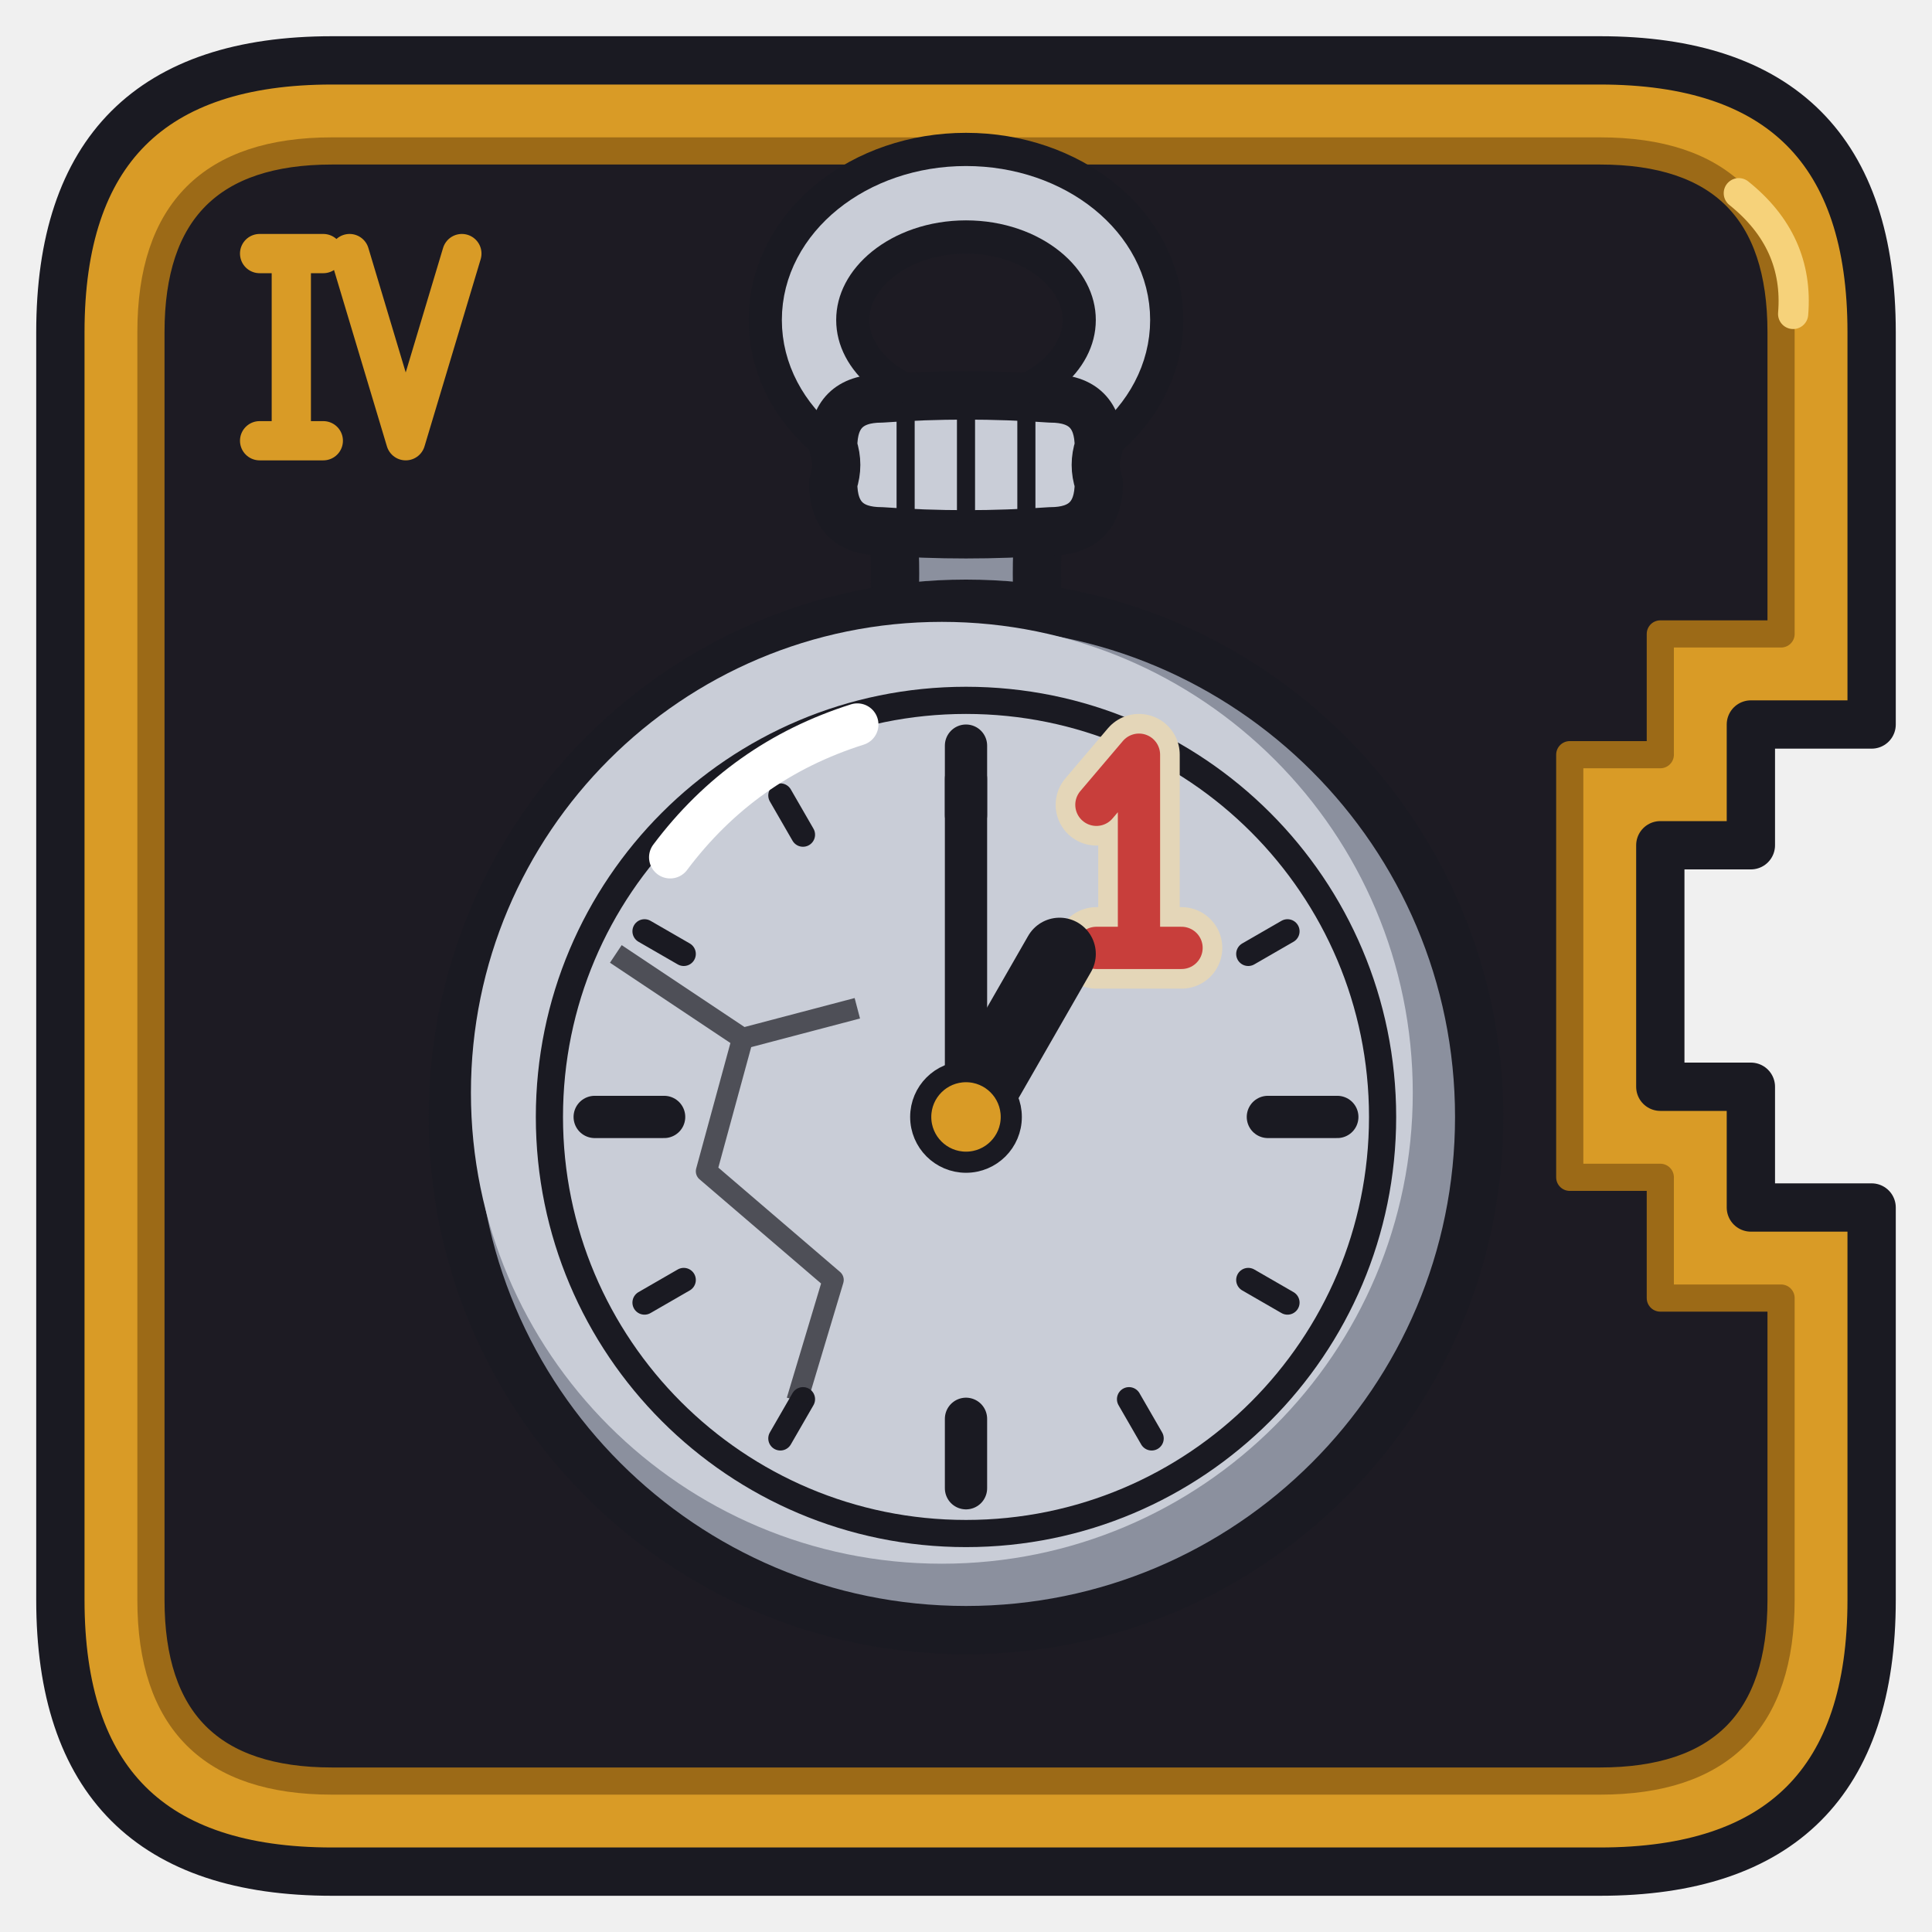
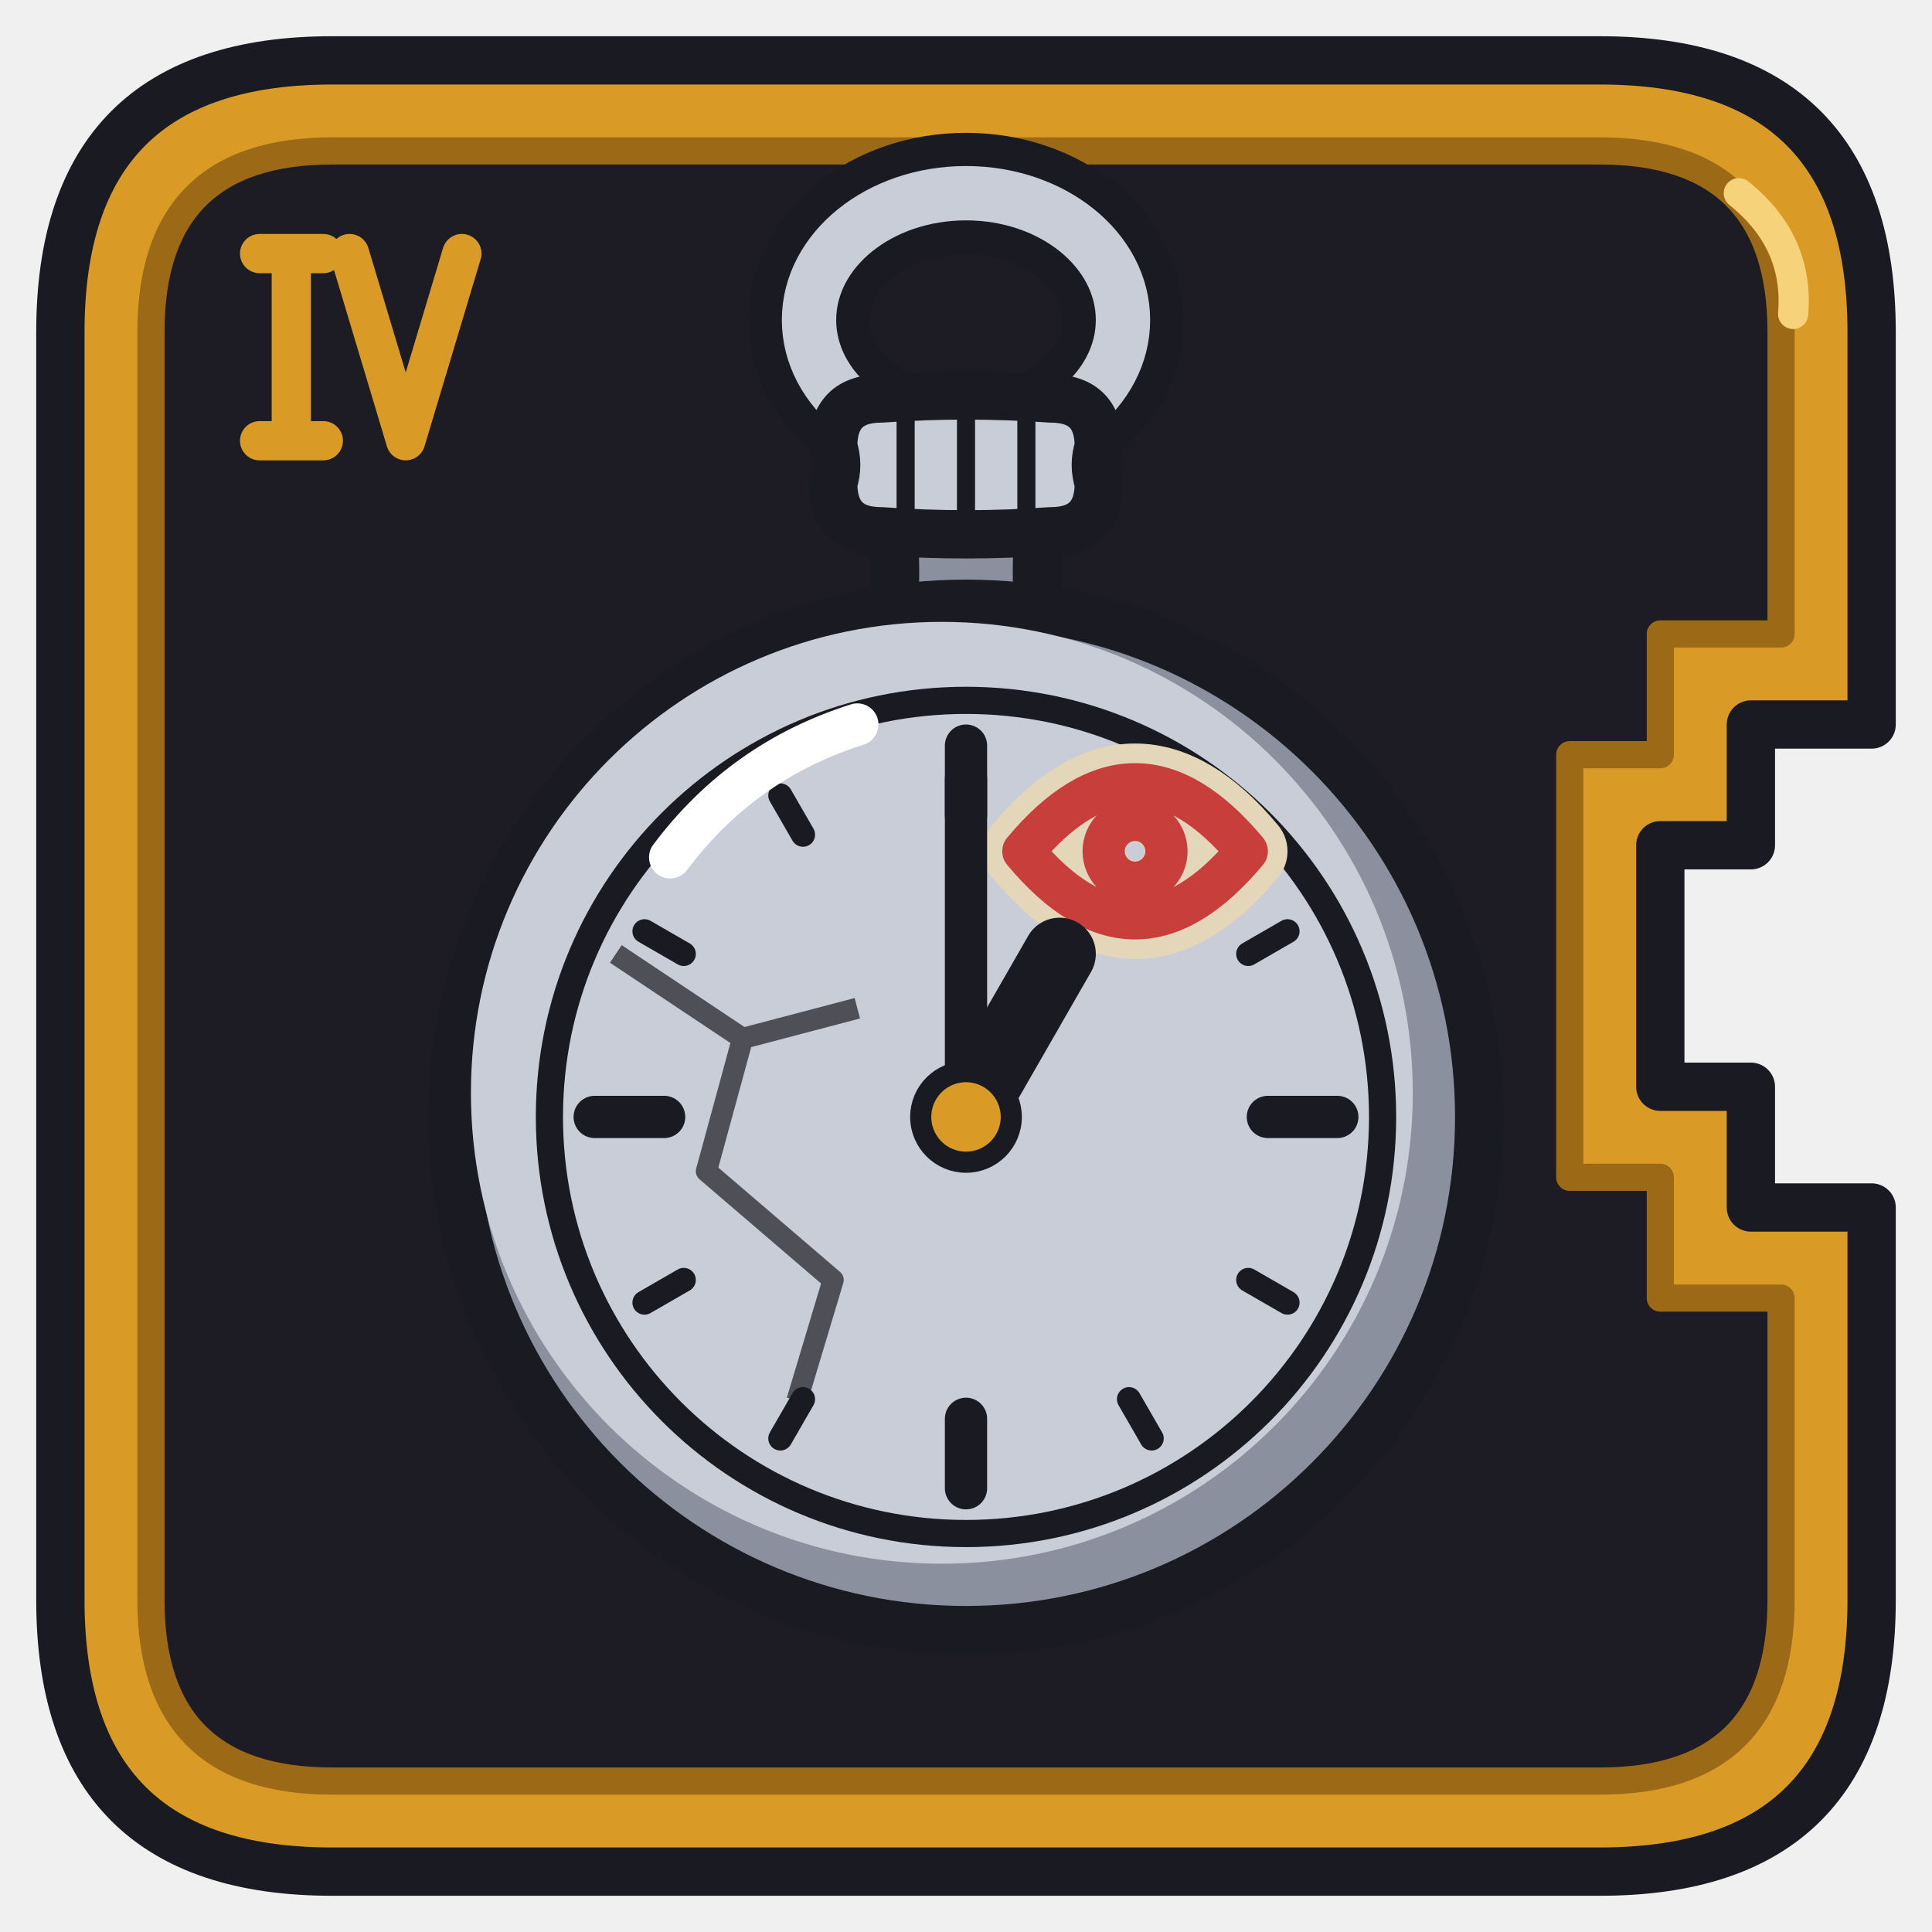
<svg xmlns="http://www.w3.org/2000/svg" viewBox="0 0 64 64" width="64" height="64">
  <path d="M11 2H53Q62 2 62 11V24H58V28H55V36H58V40H62V53Q62 62 53 62H11Q2 62 2 53V11Q2 2 11 2Z" fill="#D99B26" stroke="#1A1A22" stroke-width="1.6" stroke-linejoin="round" stroke-linecap="round" />
  <path d="M11 5H53Q59 5 59 11V21H55V25H52V39H55V43H59V53Q59 59 53 59H11Q5 59 5 53V11Q5 5 11 5Z" fill="#1d1b23" stroke="#9c6a17" stroke-width=".9" stroke-linejoin="round" />
  <path d="M57.6 6.4Q59.6 8 59.4 10.4" fill="none" stroke="#f6d27a" stroke-width="1" stroke-linecap="round" />
  <g>
    <ellipse cx="32" cy="10.6" rx="5.2" ry="4.2" fill="none" stroke="#1A1A22" stroke-width="4" />
    <ellipse cx="32" cy="10.6" rx="5.2" ry="4.2" fill="none" stroke="#c9cdd7" stroke-width="1.8" />
    <path d="M30.4 16.8Q32 16.7 33.6 16.8Q34.4 16.8 34.4 17.6Q34.3 19 34.4 20.4Q34.4 21.2 33.6 21.2Q32 21.3 30.4 21.2Q29.6 21.2 29.6 20.4Q29.7 19 29.6 17.6Q29.6 16.8 30.4 16.8Z" fill="#8b909e" stroke="#1A1A22" stroke-width="1.6" stroke-linejoin="round" stroke-linecap="round" />
    <path d="M29.2 13.2Q32 13 34.8 13.2Q36.4 13.2 36.4 14.8Q36.2 15.4 36.4 16Q36.4 17.6 34.8 17.6Q32 17.8 29.2 17.6Q27.6 17.6 27.6 16Q27.8 15.4 27.6 14.8Q27.6 13.2 29.2 13.2Z" fill="#c9cdd7" stroke="#1A1A22" stroke-width="1.6" stroke-linejoin="round" stroke-linecap="round" />
    <path d="M30 13.6V17.2M32 13.6V17.2M34 13.6V17.2" stroke="#1A1A22" stroke-width=".6" stroke-linejoin="round" stroke-linecap="round" fill="none" />
    <circle cx="32" cy="37" r="17" fill="#8b909e" stroke="#1A1A22" stroke-width="1.6" stroke-linejoin="round" stroke-linecap="round" />
    <circle cx="31.2" cy="36.2" r="15.6" fill="#c9cdd7" />
    <circle cx="32" cy="37" r="13.8" fill="none" stroke="#1A1A22" stroke-width="0.9" stroke-linejoin="round" stroke-linecap="round" />
    <path d="M32 27L32 24.7" stroke="#1A1A22" stroke-width="1.4" stroke-linecap="round" />
    <path d="M41.35 31.6L42.65 30.85" stroke="#1A1A22" stroke-width="0.8" stroke-linecap="round" />
    <path d="M42 37L44.3 37" stroke="#1A1A22" stroke-width="1.4" stroke-linecap="round" />
    <path d="M41.35 42.4L42.65 43.15" stroke="#1A1A22" stroke-width="0.8" stroke-linecap="round" />
    <path d="M37.4 46.35L38.15 47.65" stroke="#1A1A22" stroke-width="0.8" stroke-linecap="round" />
    <path d="M32 47L32 49.3" stroke="#1A1A22" stroke-width="1.4" stroke-linecap="round" />
    <path d="M26.6 46.35L25.85 47.65" stroke="#1A1A22" stroke-width="0.8" stroke-linecap="round" />
    <path d="M22.65 42.4L21.35 43.15" stroke="#1A1A22" stroke-width="0.8" stroke-linecap="round" />
    <path d="M22 37L19.7 37" stroke="#1A1A22" stroke-width="1.4" stroke-linecap="round" />
    <path d="M22.65 31.6L21.35 30.85" stroke="#1A1A22" stroke-width="0.8" stroke-linecap="round" />
    <path d="M26.6 27.65L25.85 26.35" stroke="#1A1A22" stroke-width="0.8" stroke-linecap="round" />
    <g class="relic-frag">
-       <path d="M36.32 26.66L37.73 25L37.73 31.4M36.32 31.4L39.14 31.4" fill="none" stroke-linecap="round" stroke-linejoin="round" stroke="#e4d6b8" stroke-width="2.7" />
-       <path d="M36.32 26.66L37.73 25L37.73 31.4M36.32 31.4L39.14 31.4" fill="none" stroke-linecap="round" stroke-linejoin="round" stroke="#C83E3B" stroke-width="1.4" />
+       <path d="M33.9 28.2Q37.6 23.76 41.3 28.2Q37.6 32.64 33.9 28.2ZM36.56 28.2A1.04 1.04 0 1 0 38.64 28.2A1.04 1.04 0 1 0 36.56 28.2Z" fill="none" stroke-linecap="round" stroke-linejoin="round" stroke="#e4d6b8" stroke-width="2.7" />
+       <path d="M33.9 28.2Q37.6 23.76 41.3 28.2Q37.6 32.64 33.9 28.2ZM36.56 28.2A1.04 1.04 0 1 0 38.64 28.2A1.04 1.04 0 1 0 36.56 28.2Z" fill="none" stroke-linecap="round" stroke-linejoin="round" stroke="#C83E3B" stroke-width="1.4" />
    </g>
    <path d="M32 37V25.8" stroke="#1A1A22" stroke-width="1.4" stroke-linecap="round" />
    <path d="M32 37L35.1 31.6" stroke="#1A1A22" stroke-width="2.4" stroke-linecap="round" />
    <circle cx="32" cy="37" r="1.5" fill="#D99B26" stroke="#1A1A22" stroke-width=".7" />
    <path d="M20.4 31.6L24.6 34.4L23.4 38.8L27.6 42.4L26.4 46.4M24.6 34.4L28.4 33.4" fill="none" stroke="#1A1A22" stroke-width=".7" stroke-opacity=".7" stroke-linejoin="round" />
    <path d="M22.2 28.4Q24.6 25.2 28.4 24" fill="none" stroke="#fff" stroke-width="1.4" stroke-linecap="round" />
  </g>
  <path d="M8.6 8.4L10.71 8.4M9.65 8.4L9.65 14.6M8.6 14.6L10.71 14.6M11.58 8.4L13.44 14.6L15.3 8.4" fill="none" stroke="#D99B26" stroke-width="1.3" stroke-linecap="round" stroke-linejoin="round" />
</svg>
